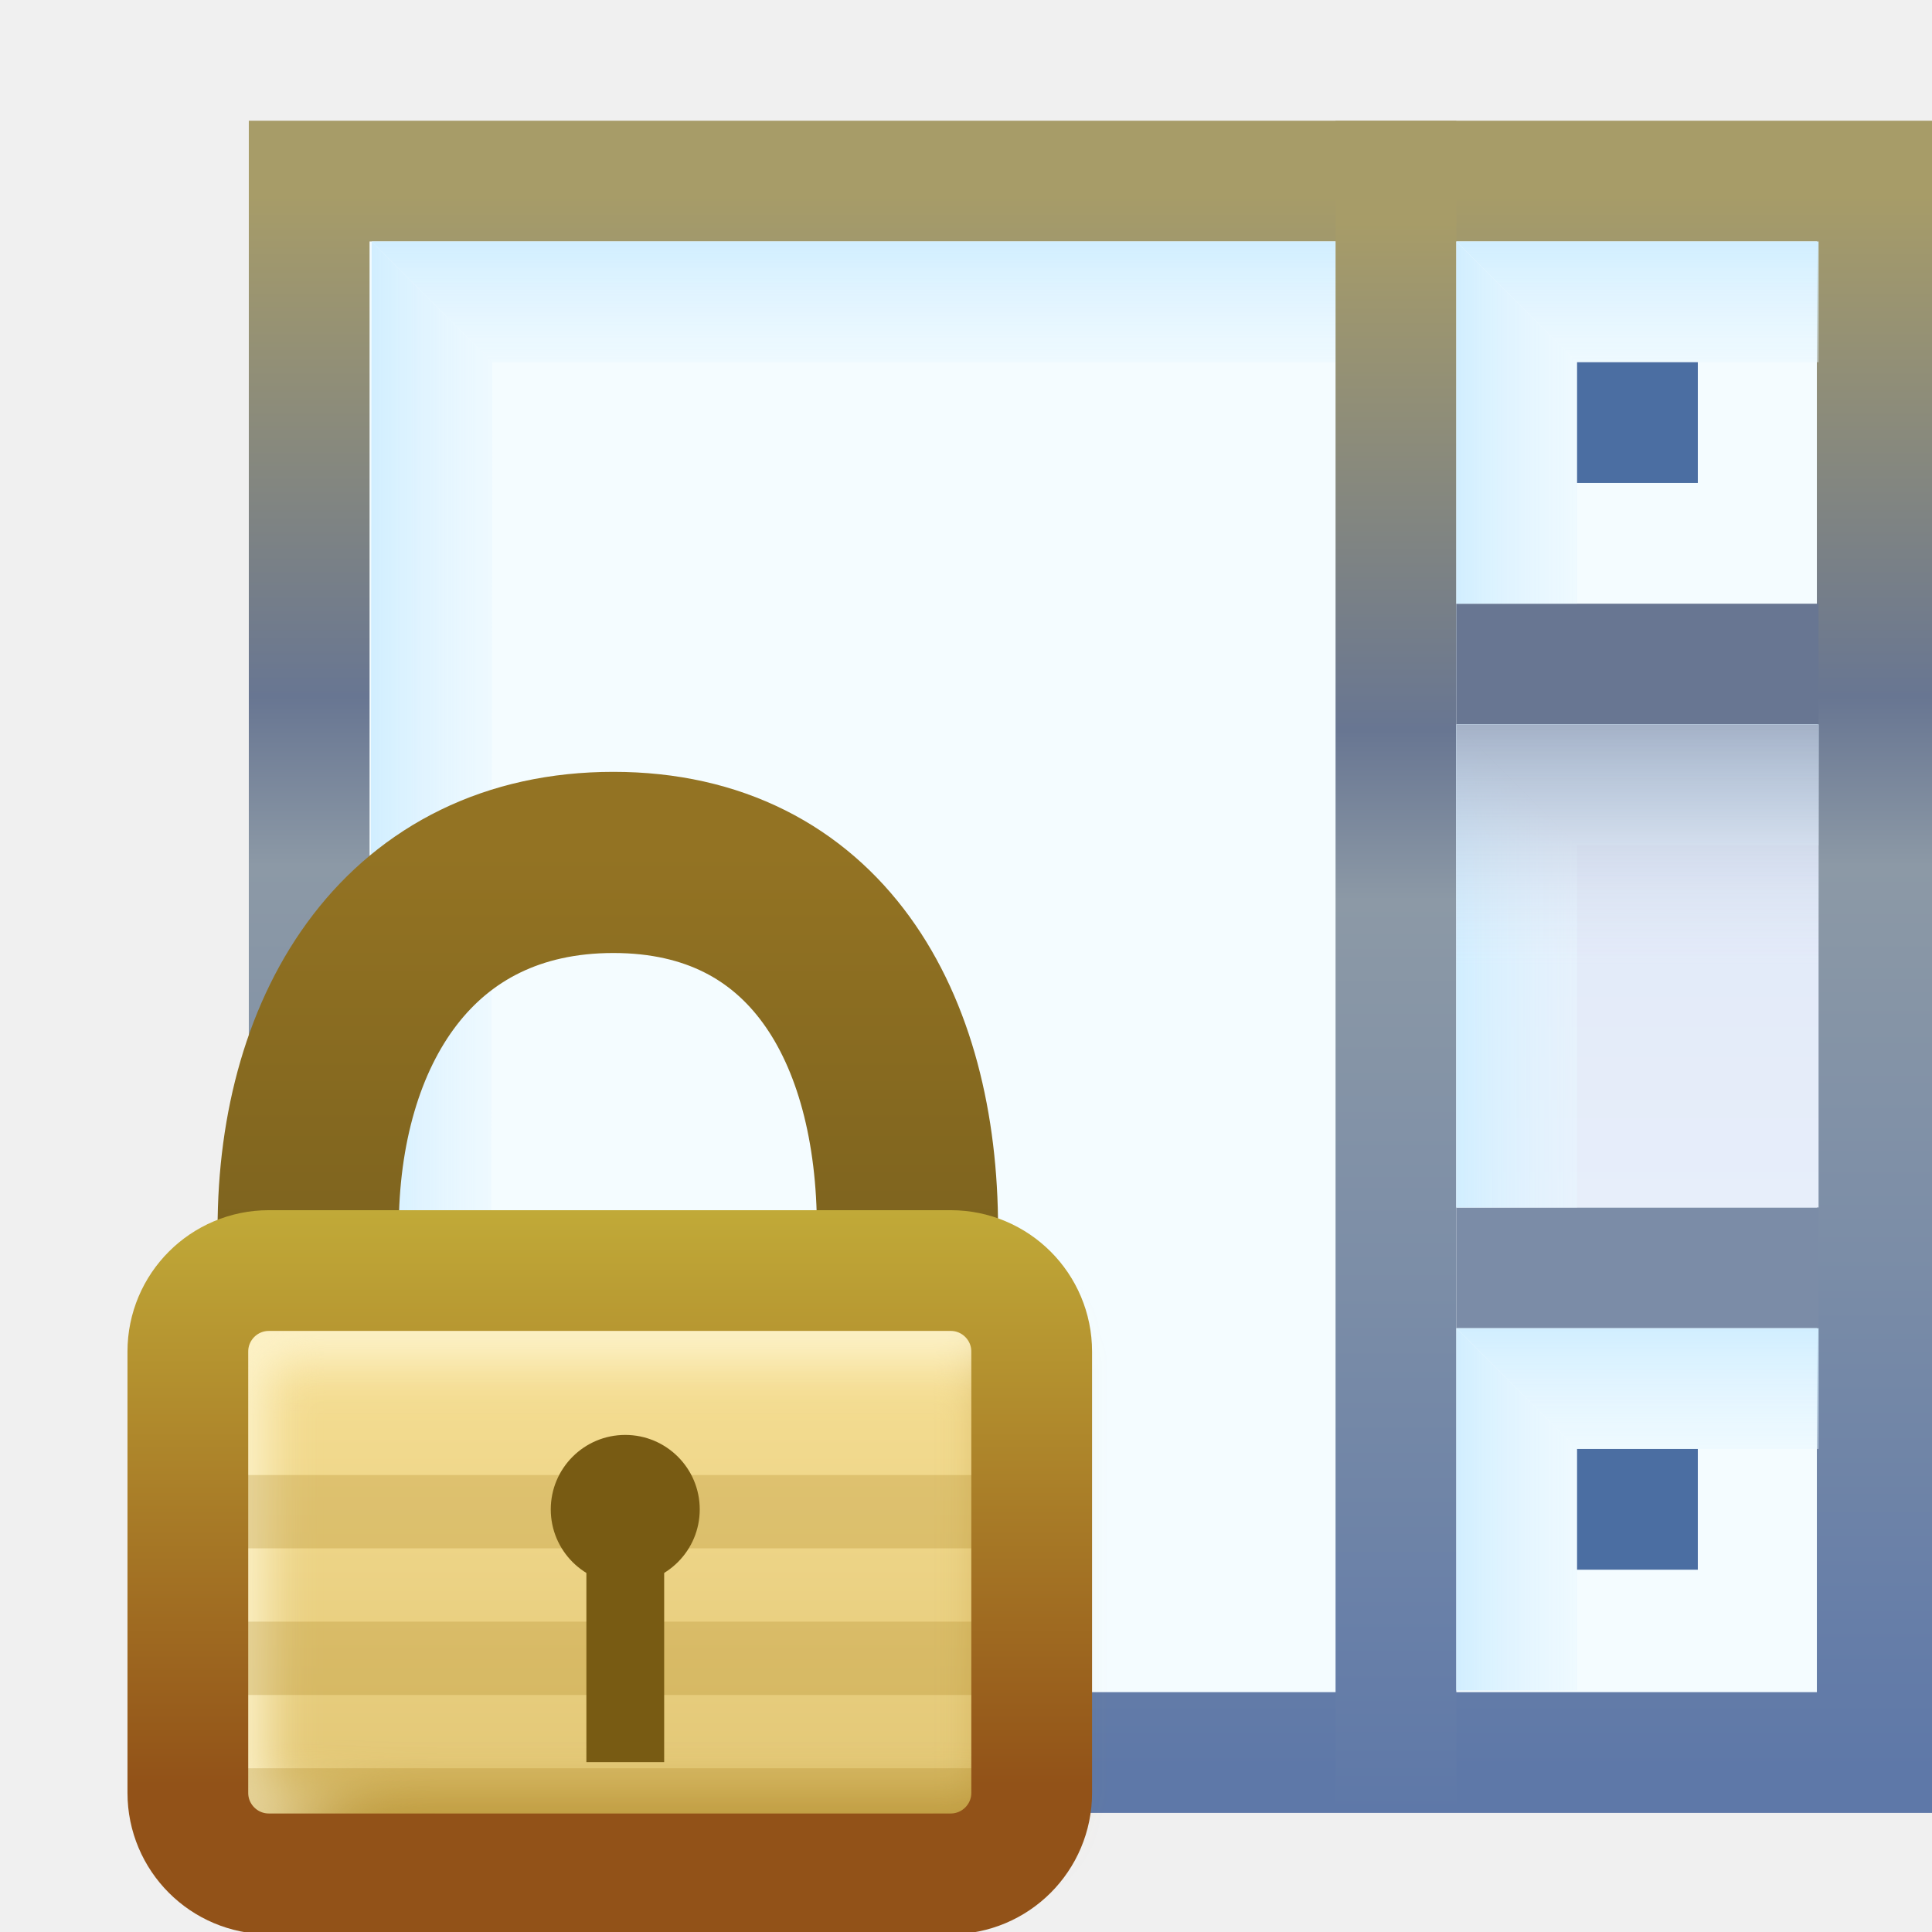
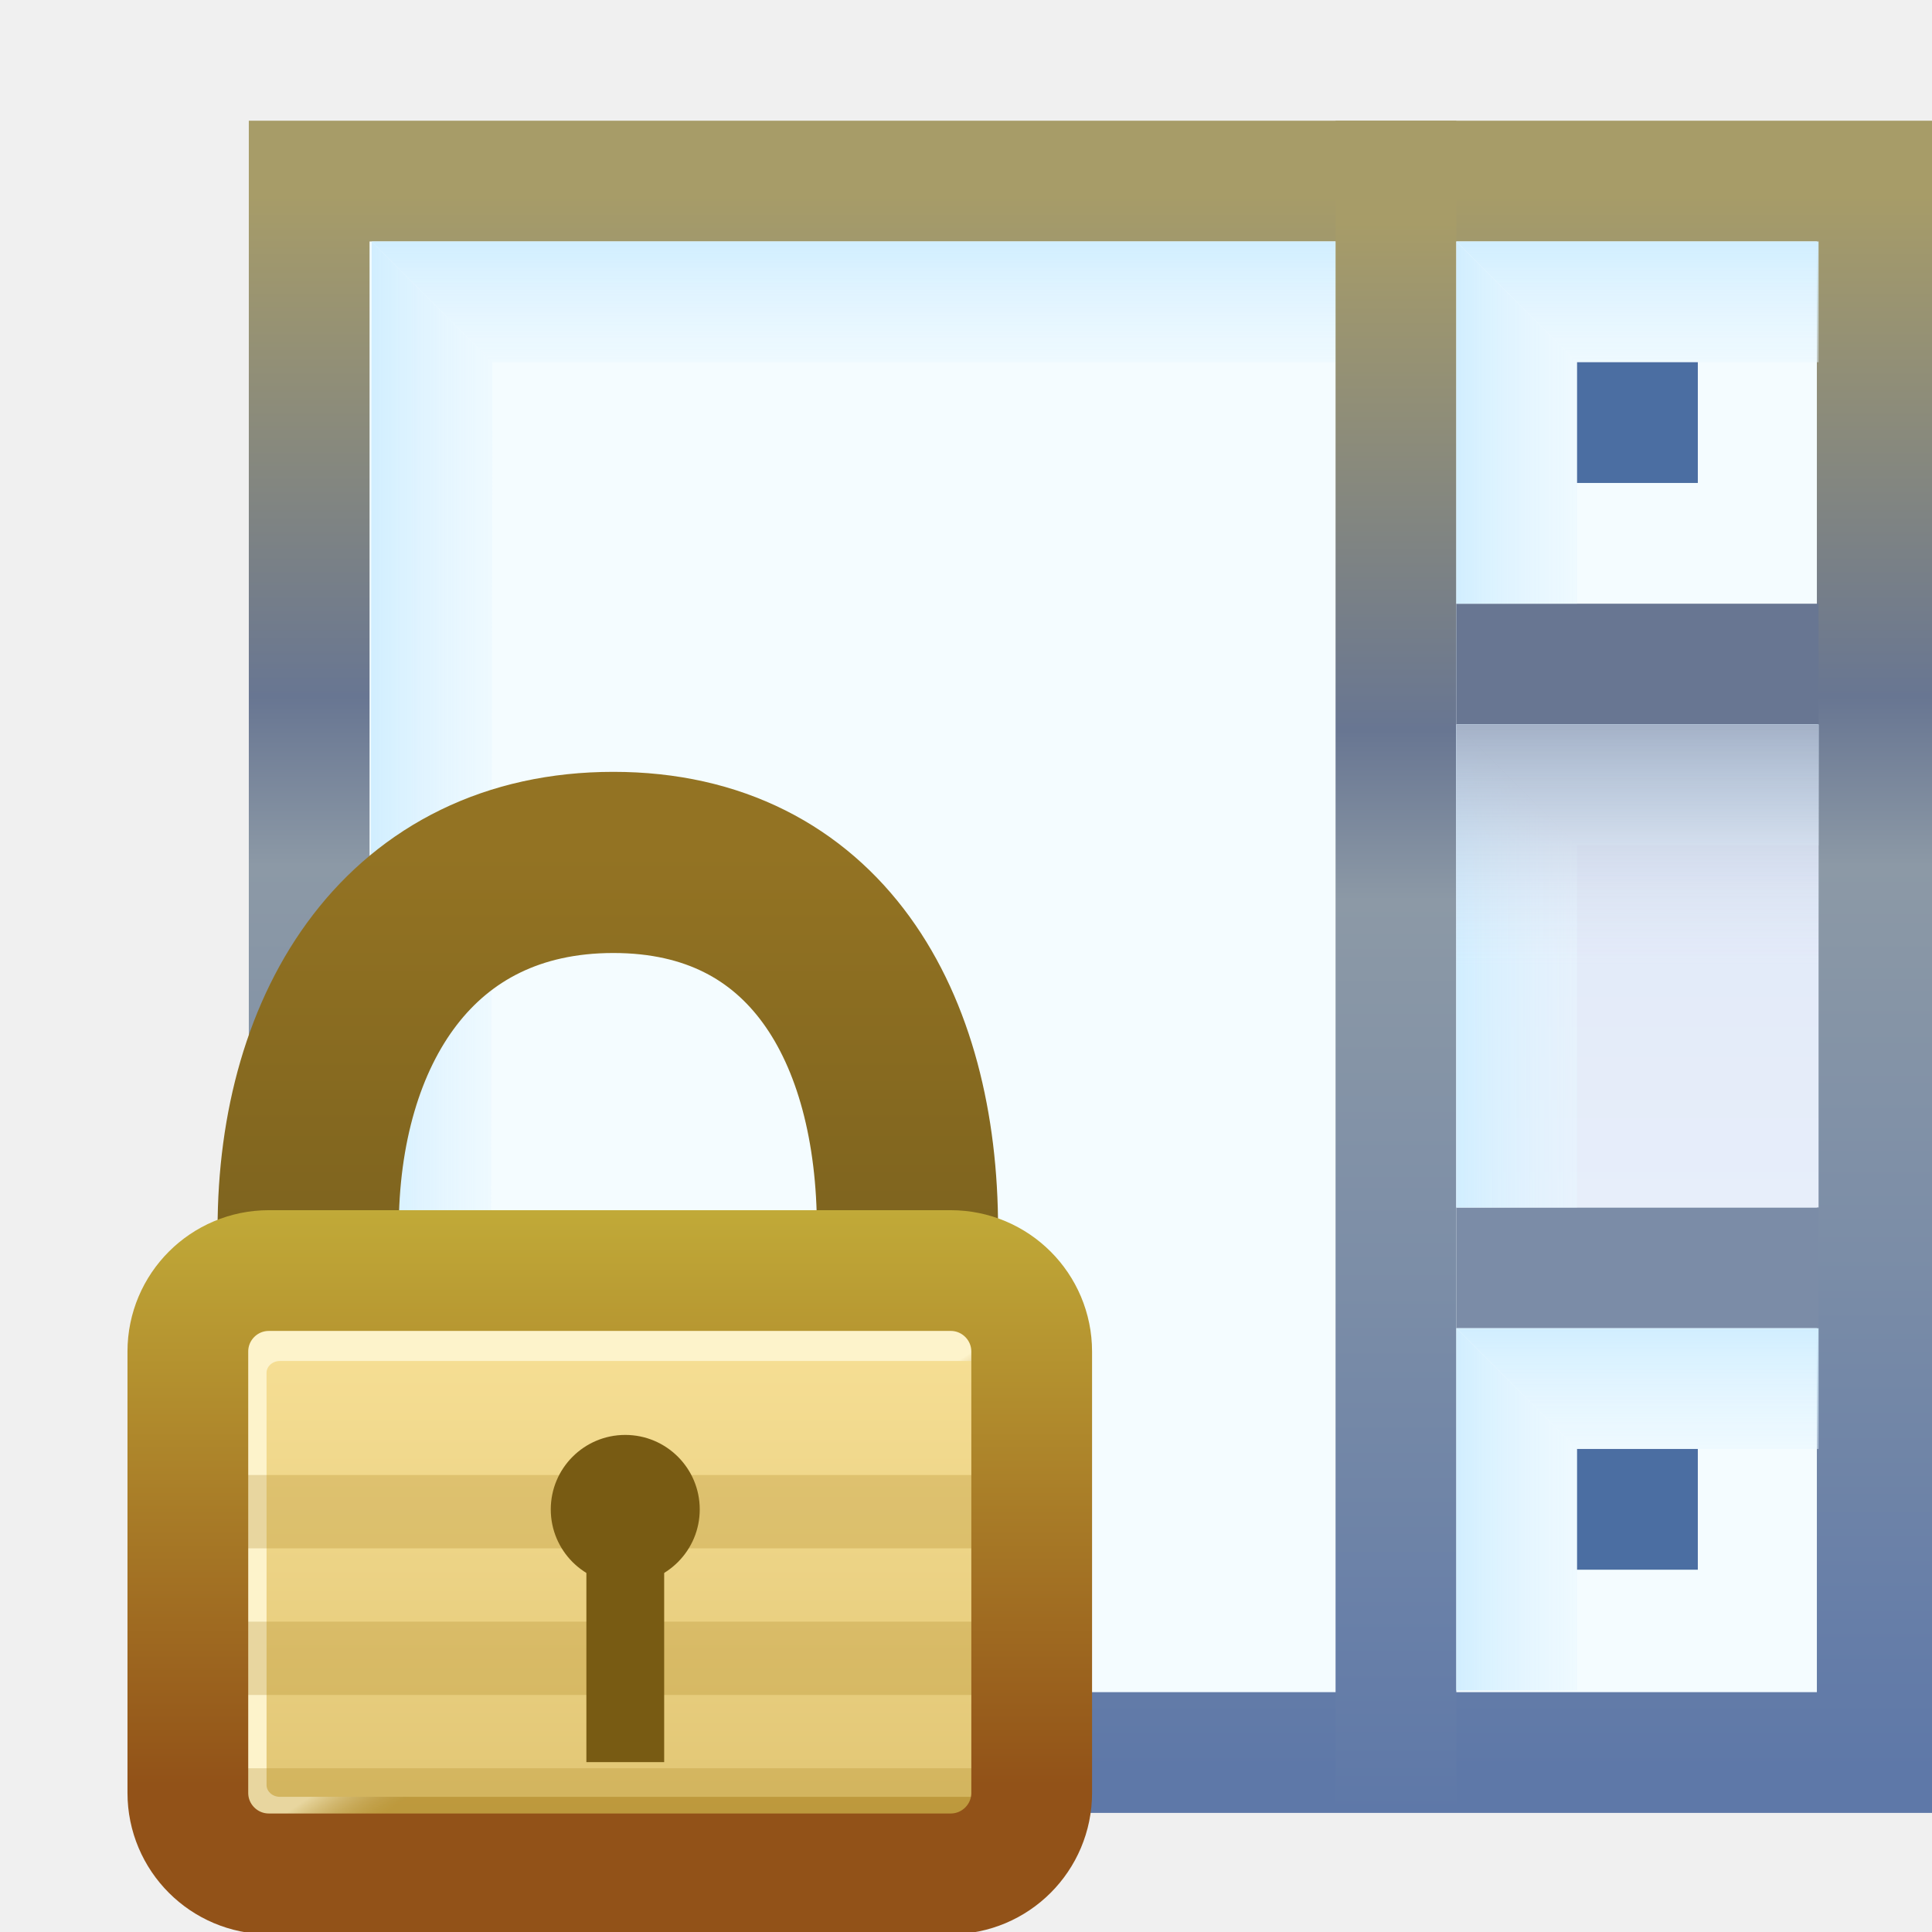
<svg xmlns="http://www.w3.org/2000/svg" xmlns:xlink="http://www.w3.org/1999/xlink" width="16" height="16" id="svg2" version="1.1">
  <defs id="defs4">
    <linearGradient id="linearGradient18855">
      <stop id="stop18857" offset="0" style="stop-color:#a4b1c7;stop-opacity:1;" />
      <stop style="stop-color:#e1e9f8;stop-opacity:0" offset="0.5" id="stop18859" />
      <stop id="stop18861" offset="1" style="stop-color:#e7eefa;stop-opacity:0" />
    </linearGradient>
    <linearGradient id="linearGradient18808">
      <stop style="stop-color:#a4b1c7;stop-opacity:1;" offset="0" id="stop18810" />
      <stop id="stop18816" offset="0.25" style="stop-color:#e1e9f8;stop-opacity:1" />
      <stop style="stop-color:#e7eefa;stop-opacity:1" offset="1" id="stop18812" />
    </linearGradient>
    <linearGradient id="linearGradient18543">
      <stop style="stop-color:#a79c68;stop-opacity:1;" offset="0" id="stop18545" />
      <stop id="stop18555" offset="0.319" style="stop-color:#687692;stop-opacity:1" />
      <stop id="stop18553" offset="0.426" style="stop-color:#8c99a6;stop-opacity:1" />
      <stop id="stop18551" offset="0.672" style="stop-color:#7b8da7;stop-opacity:1" />
      <stop style="stop-color:#5e78a8;stop-opacity:1" offset="1" id="stop18547" />
    </linearGradient>
    <linearGradient id="linearGradient4862">
      <stop style="stop-color:#937323;stop-opacity:1;" offset="0" id="stop4864" />
      <stop style="stop-color:#79601d;stop-opacity:1;" offset="1" id="stop4866" />
    </linearGradient>
    <linearGradient id="linearGradient4886">
      <stop style="stop-color:#dec26f;stop-opacity:1" offset="0" id="stop4888" />
      <stop style="stop-color:#fce69e;stop-opacity:1" offset="1" id="stop4890" />
    </linearGradient>
    <linearGradient id="linearGradient5156">
      <stop style="stop-color:#fdf3cb;stop-opacity:1;" offset="0" id="stop5158" />
      <stop id="stop5166" offset="0.486" style="stop-color:#fdf3cb;stop-opacity:1" />
      <stop id="stop5164" offset="0.565" style="stop-color:#a77e1c;stop-opacity:0.502" />
      <stop style="stop-color:#a77e1c;stop-opacity:0.5" offset="1" id="stop5160" />
    </linearGradient>
-     <filter color-interpolation-filters="sRGB" id="filter5152" x="-0.113" y="-0.178" width="1.227" height="1.357">
-       <feGaussianBlur stdDeviation="0.324" id="feGaussianBlur5154" />
-     </filter>
    <linearGradient id="linearGradient4878">
      <stop style="stop-color:#925218;stop-opacity:1" offset="0" id="stop4880" />
      <stop style="stop-color:#c1aa38;stop-opacity:1" offset="1" id="stop4882" />
    </linearGradient>
    <linearGradient xlink:href="#linearGradient4862" id="linearGradient8465" gradientUnits="userSpaceOnUse" gradientTransform="translate(-42.73466,2.499255)" x1="30.062" y1="1034.496" x2="30.062" y2="1040.971" />
    <linearGradient xlink:href="#linearGradient4886" id="linearGradient8469" gradientUnits="userSpaceOnUse" gradientTransform="translate(-43.38976,1.055355)" x1="32.326" y1="1049.994" x2="32.326" y2="1040.736" />
    <linearGradient xlink:href="#linearGradient5156" id="linearGradient8471" gradientUnits="userSpaceOnUse" gradientTransform="translate(-43.38976,1.055355)" x1="27.208" y1="1041.838" x2="32.558" y2="1049.788" />
    <linearGradient xlink:href="#linearGradient4878" id="linearGradient8473" gradientUnits="userSpaceOnUse" gradientTransform="translate(-43.38976,1.055355)" x1="29.263" y1="1048.656" x2="29.263" y2="1040.78" />
    <linearGradient y2="1049.008" x2="8.014" y1="1035.974" x1="8.014" gradientTransform="translate(-22.46047,20.31031)" gradientUnits="userSpaceOnUse" id="linearGradient4079" xlink:href="#linearGradient18543" />
    <linearGradient y2="1047.362" x2="-15" y1="1047.362" x1="-13" gradientTransform="translate(2.539576,14.31021)" gradientUnits="userSpaceOnUse" id="linearGradient4077" xlink:href="#linearGradient4910-4" />
    <linearGradient y2="1044.362" x2="-11" y1="1042.362" x1="-11" gradientTransform="translate(2.539576,14.31021)" gradientUnits="userSpaceOnUse" id="linearGradient4075" xlink:href="#linearGradient4994-4" />
    <linearGradient id="linearGradient4994-4">
      <stop style="stop-color:#d1eeff;stop-opacity:1" offset="0" id="stop4996-5" />
      <stop style="stop-color:#ffffff;stop-opacity:0;" offset="1" id="stop4998-5" />
    </linearGradient>
    <linearGradient id="linearGradient4910-4">
      <stop id="stop4912-8" offset="0" style="stop-color:#ffffff;stop-opacity:0" />
      <stop id="stop4914-8" offset="1" style="stop-color:#d1eeff;stop-opacity:1" />
    </linearGradient>
    <linearGradient xlink:href="#linearGradient18543" id="linearGradient18549" x1="-22.477" y1="1056.516" x2="-22.477" y2="1069.672" gradientUnits="userSpaceOnUse" gradientTransform="translate(18,0)" />
    <linearGradient id="linearGradient4910-4-5">
      <stop id="stop4912-8-3" offset="0" style="stop-color:#ffffff;stop-opacity:0" />
      <stop id="stop4914-8-5" offset="1" style="stop-color:#d1eeff;stop-opacity:1" />
    </linearGradient>
    <linearGradient y2="1044.362" x2="-13" y1="1042.362" x1="-13" gradientTransform="translate(11.52311,14.31029)" gradientUnits="userSpaceOnUse" id="linearGradient4075-7" xlink:href="#linearGradient4994-4-7" />
    <linearGradient id="linearGradient4994-4-7">
      <stop style="stop-color:#d1eeff;stop-opacity:1" offset="0" id="stop4996-5-4" />
      <stop style="stop-color:#ffffff;stop-opacity:0;" offset="1" id="stop4998-5-4" />
    </linearGradient>
    <linearGradient y2="1044.362" x2="-15" y1="1044.362" x1="-13" gradientTransform="translate(11.52311,14.31029)" gradientUnits="userSpaceOnUse" id="linearGradient18638" xlink:href="#linearGradient4910-4-5" />
    <linearGradient id="linearGradient4910-4-5-6">
      <stop id="stop4912-8-3-4" offset="0" style="stop-color:#ffffff;stop-opacity:0" />
      <stop id="stop4914-8-5-4" offset="1" style="stop-color:#d1eeff;stop-opacity:1" />
    </linearGradient>
    <linearGradient y2="1044.362" x2="-13" y1="1042.362" x1="-13" gradientTransform="translate(11.52311,18.31035)" gradientUnits="userSpaceOnUse" id="linearGradient4075-7-5" xlink:href="#linearGradient4994-4-7-9" />
    <linearGradient id="linearGradient4994-4-7-9">
      <stop style="stop-color:#d1eeff;stop-opacity:1" offset="0" id="stop4996-5-4-2" />
      <stop style="stop-color:#ffffff;stop-opacity:0;" offset="1" id="stop4998-5-4-4" />
    </linearGradient>
    <linearGradient y2="1044.362" x2="-15" y1="1044.362" x1="-13" gradientTransform="translate(11.52311,18.31035)" gradientUnits="userSpaceOnUse" id="linearGradient18687" xlink:href="#linearGradient4910-4-5-6" />
    <linearGradient id="linearGradient4910-4-5-6-2">
      <stop id="stop4912-8-3-4-5" offset="0" style="stop-color:#ffffff;stop-opacity:0" />
      <stop id="stop4914-8-5-4-3" offset="1" style="stop-color:#d1eeff;stop-opacity:1" />
    </linearGradient>
    <linearGradient y2="1044.362" x2="-13" y1="1042.362" x1="-13" gradientTransform="translate(11.52311,23.31039)" gradientUnits="userSpaceOnUse" id="linearGradient4075-7-5-2" xlink:href="#linearGradient4994-4-7-9-3" />
    <linearGradient id="linearGradient4994-4-7-9-3">
      <stop style="stop-color:#d1eeff;stop-opacity:1" offset="0" id="stop4996-5-4-2-4" />
      <stop style="stop-color:#ffffff;stop-opacity:0;" offset="1" id="stop4998-5-4-4-0" />
    </linearGradient>
    <linearGradient y2="1044.362" x2="-15" y1="1044.362" x1="-13" gradientTransform="translate(11.52311,23.31039)" gradientUnits="userSpaceOnUse" id="linearGradient18736" xlink:href="#linearGradient4910-4-5-6-2" />
    <linearGradient xlink:href="#linearGradient18808" id="linearGradient18814" x1="-2.477" y1="1060.672" x2="-2.477" y2="1064.672" gradientUnits="userSpaceOnUse" />
    <linearGradient gradientTransform="translate(-3.8171387e-7,-5.3951562e-5)" y2="1064.672" x2="-2.477" y1="1060.672" x1="-2.477" gradientUnits="userSpaceOnUse" id="linearGradient18834" xlink:href="#linearGradient18855" />
    <mask maskUnits="userSpaceOnUse" id="mask8608">
      <rect style="fill:#ffffff;fill-opacity:1;stroke:none" id="rect8610" width="14" height="14" x="1" y="1037.362" rx="0.671" ry="0.671" />
    </mask>
-     <filter id="filter9392" x="-0.192" width="1.384" y="-0.169" height="1.339">
-       <feGaussianBlur stdDeviation="0.633" id="feGaussianBlur9394" />
-     </filter>
  </defs>
  <g id="layer1" style="display:inline" transform="translate(0,-1036.362)">
    <g style="display:inline" id="layer1-6" transform="translate(15.53759,-18.31025)">
      <rect y="1056.172" x="-12.977" height="13.014" width="12.986" id="rect3997-9" style="fill:#f4fcff;fill-opacity:1;stroke:url(#linearGradient4079);stroke-width:1;stroke-linecap:butt;stroke-linejoin:miter;stroke-miterlimit:4;stroke-opacity:1;stroke-dasharray:none;stroke-dashoffset:0;display:inline" />
      <path id="rect4853-82-7" d="m -11.46,1057.672 -0.016,11 -1,0 0.016,-12 z" style="fill:url(#linearGradient4077);fill-opacity:1;stroke:none;display:inline" />
      <path id="rect4853-82-0" d="m -11.46,1057.672 6.984,0 0,-1 -7.984,0 z" style="fill:url(#linearGradient4075);fill-opacity:1;stroke:none;display:inline" />
      <rect style="fill:url(#linearGradient18549);fill-opacity:1;stroke:none" id="rect18033" width="1" height="14" x="-4.477" y="1055.672" />
      <rect style="fill:#687692;fill-opacity:1;stroke:none;display:inline" id="rect18033-4" width="1" height="3" x="1059.672" y="0.477" transform="matrix(0,1,-1,0,0,0)" />
      <rect style="fill:#7b8ca7;fill-opacity:1;stroke:none;display:inline" id="rect18033-4-9" width="1" height="3" x="1064.672" y="0.477" transform="matrix(0,1,-1,0,0,0)" />
      <path id="rect4853-82-7-3" d="m -2.477,1057.672 0,2 -1,0 0,-3 z" style="fill:url(#linearGradient18638);fill-opacity:1;stroke:none;display:inline" />
      <path id="rect4853-82-0-3" d="m -2.477,1057.672 2,0 0,-1 -3,0 z" style="fill:url(#linearGradient4075-7);fill-opacity:1;stroke:none;display:inline" />
      <rect y="1060.672" x="-3.477" height="4" width="3" id="rect3997-9-5" style="fill:url(#linearGradient18814);fill-opacity:1;stroke:none;display:inline" />
      <path id="rect4853-82-7-3-4" d="m -2.477,1061.672 0,3 -1,0 0,-4 z" style="fill:url(#linearGradient18687);fill-opacity:1;stroke:none;display:inline" />
      <path id="rect4853-82-0-3-2" d="m -2.477,1061.672 2,0 0,-1 -3,0 z" style="fill:url(#linearGradient4075-7-5);fill-opacity:1;stroke:none;display:inline" />
      <path id="rect4853-82-7-3-4-2" d="m -2.477,1066.672 0,2 -1,0 0,-3 z" style="fill:url(#linearGradient18736);fill-opacity:1;stroke:none;display:inline" />
      <path id="rect4853-82-0-3-2-3" d="m -2.477,1066.672 2,0 0,-1 -3,0 z" style="fill:url(#linearGradient4075-7-5-2);fill-opacity:1;stroke:none;display:inline" />
      <rect y="1060.672" x="-3.477" height="4" width="3" id="rect3997-9-5-5" style="fill:url(#linearGradient18834);fill-opacity:1;stroke:none;display:inline" />
      <rect style="fill:#4b6ea2;fill-opacity:1;stroke:none" id="rect18863" width="1" height="1" x="12" y="3" transform="translate(-14.47693,1054.672)" />
      <rect style="fill:#4b6ea2;fill-opacity:1;stroke:none;display:inline" id="rect18863-7" width="1" height="1" x="-2.477" y="1066.672" />
    </g>
    <g id="g8605" mask="url(#mask8608)" transform="translate(1.06066,0)">
-       <path id="path8589" d="m 3.969,1043.362 c -1.839,0 -3.344,1.473 -3.344,3.312 l 0,0.312 c -0.348,0.147 -0.594,0.474 -0.594,0.875 l 0,3.5 c 0,0.535 0.434,0.969 0.969,0.969 l 5.938,0 c 0.535,0 1,-0.434 1,-0.969 l 0,-3.5 c 0,-0.385 -0.259,-0.688 -0.594,-0.844 l 0,-0.344 c 0,-1.842 -1.536,-3.312 -3.375,-3.312 z m 0,1.812 c 0.865,0 1.531,0.638 1.531,1.5 l 0,0.219 -3.031,0 0,-0.219 c 0,-0.865 0.635,-1.5 1.5,-1.5 z" style="font-size:medium;font-style:normal;font-variant:normal;font-weight:normal;font-stretch:normal;text-indent:0;text-align:start;text-decoration:none;line-height:normal;letter-spacing:normal;word-spacing:normal;text-transform:none;direction:ltr;block-progression:tb;writing-mode:lr-tb;text-anchor:start;baseline-shift:baseline;color:#000000;fill:#ffffff;fill-opacity:1;fill-rule:nonzero;stroke:none;stroke-width:0.607;marker:none;visibility:visible;display:inline;overflow:visible;filter:url(#filter9392);enable-background:accumulate;font-family:Sans;-inkscape-font-specification:Sans" />
+       <path id="path8589" d="m 3.969,1043.362 c -1.839,0 -3.344,1.473 -3.344,3.312 l 0,0.312 c -0.348,0.147 -0.594,0.474 -0.594,0.875 l 0,3.5 c 0,0.535 0.434,0.969 0.969,0.969 l 5.938,0 c 0.535,0 1,-0.434 1,-0.969 l 0,-3.5 c 0,-0.385 -0.259,-0.688 -0.594,-0.844 l 0,-0.344 c 0,-1.842 -1.536,-3.312 -3.375,-3.312 z m 0,1.812 c 0.865,0 1.531,0.638 1.531,1.5 l 0,0.219 -3.031,0 0,-0.219 c 0,-0.865 0.635,-1.5 1.5,-1.5 z" style="font-size:medium;font-style:normal;font-variant:normal;font-weight:normal;font-stretch:normal;text-indent:0;text-align:start;text-decoration:none;line-height:normal;letter-spacing:normal;word-spacing:normal;text-transform:none;direction:ltr;block-progression:tb;writing-mode:lr-tb;text-anchor:start;baseline-shift:baseline;color:#000000;fill:#ffffff;fill-opacity:1;fill-rule:nonzero;stroke:none;stroke-width:0.607;marker:none;visibility:visible;display:inline;overflow:visible;enable-background:accumulate;font-family:Sans;-inkscape-font-specification:Sans" />
    </g>
    <g id="g8451" transform="matrix(0.6071481,0,0,0.6071481,13.62339,413.8164)">
      <path id="rect4838-1" d="m -10.06,1045.062 0,-2.938 c 0,-2.759 -1.254,-5 -4.012,-5 -2.759,0 -4.163,2.241 -4.163,5 l 0,2.938" style="font-size:medium;font-style:normal;font-variant:normal;font-weight:normal;font-stretch:normal;text-indent:0;text-align:start;text-decoration:none;line-height:normal;letter-spacing:normal;word-spacing:normal;text-transform:none;direction:ltr;block-progression:tb;writing-mode:lr-tb;text-anchor:start;baseline-shift:baseline;color:#000000;fill:none;stroke:url(#linearGradient8465);stroke-width:2.471;stroke-miterlimit:4;stroke-opacity:1;stroke-dasharray:none;marker:none;visibility:visible;display:inline;overflow:visible;enable-background:accumulate;font-family:Sans;-inkscape-font-specification:Sans" />
      <rect ry="1.105" rx="1.105" y="1042.982" x="-19.876" height="7.938" width="11.999" id="rect4838" style="fill:url(#linearGradient8469);fill-opacity:1;stroke:none;display:inline" />
-       <rect ry="0.601" rx="0.622" y="1043.485" x="-19.242" height="6.824" width="10.729" id="rect4838-4" style="fill:none;stroke:url(#linearGradient8471);stroke-width:0.879;stroke-opacity:1;display:inline;filter:url(#filter5152)" />
+       <rect ry="0.601" rx="0.622" y="1043.485" x="-19.242" height="6.824" width="10.729" id="rect4838-4" style="fill:none;stroke:url(#linearGradient8471);stroke-width:0.879;stroke-opacity:1;display:inline" />
      <rect y="1045.48" x="-19.393" height="1" width="11.031" id="rect4894" style="opacity:0.25;fill:#a77e1c;fill-opacity:1;stroke:none;display:inline" />
      <rect y="1047.48" x="-19.393" height="1" width="11.031" id="rect4894-7" style="opacity:0.25;fill:#a77e1c;fill-opacity:1;stroke:none;display:inline" />
      <rect y="1049.48" x="-19.393" height="1" width="11.031" id="rect4894-7-4" style="opacity:0.25;fill:#a77e1c;fill-opacity:1;stroke:none;display:inline" />
      <path d="m 10.496,12.531 c 0,0.561 -0.455,1.016 -1.016,1.016 -0.561,0 -1.016,-0.455 -1.016,-1.016 0,-0.561 0.455,-1.016 1.016,-1.016 0.561,0 1.016,0.455 1.016,1.016 z" id="path4066" style="fill:#785b13;fill-opacity:1;stroke:none;display:inline" transform="translate(-23.38976,1033.418)" />
      <rect y="1046.59" x="-14.44" height="2.806" width="1.061" id="rect4836" style="fill:#785b13;fill-opacity:1;stroke:none;display:inline" />
      <rect ry="1.105" rx="1.105" y="1042.691" x="-19.876" height="8.229" width="11.51" id="rect4838-12" style="fill:none;stroke:url(#linearGradient8473);stroke-width:1.647;stroke-miterlimit:4;stroke-opacity:1;stroke-dasharray:none;display:inline" />
    </g>
  </g>
</svg>
